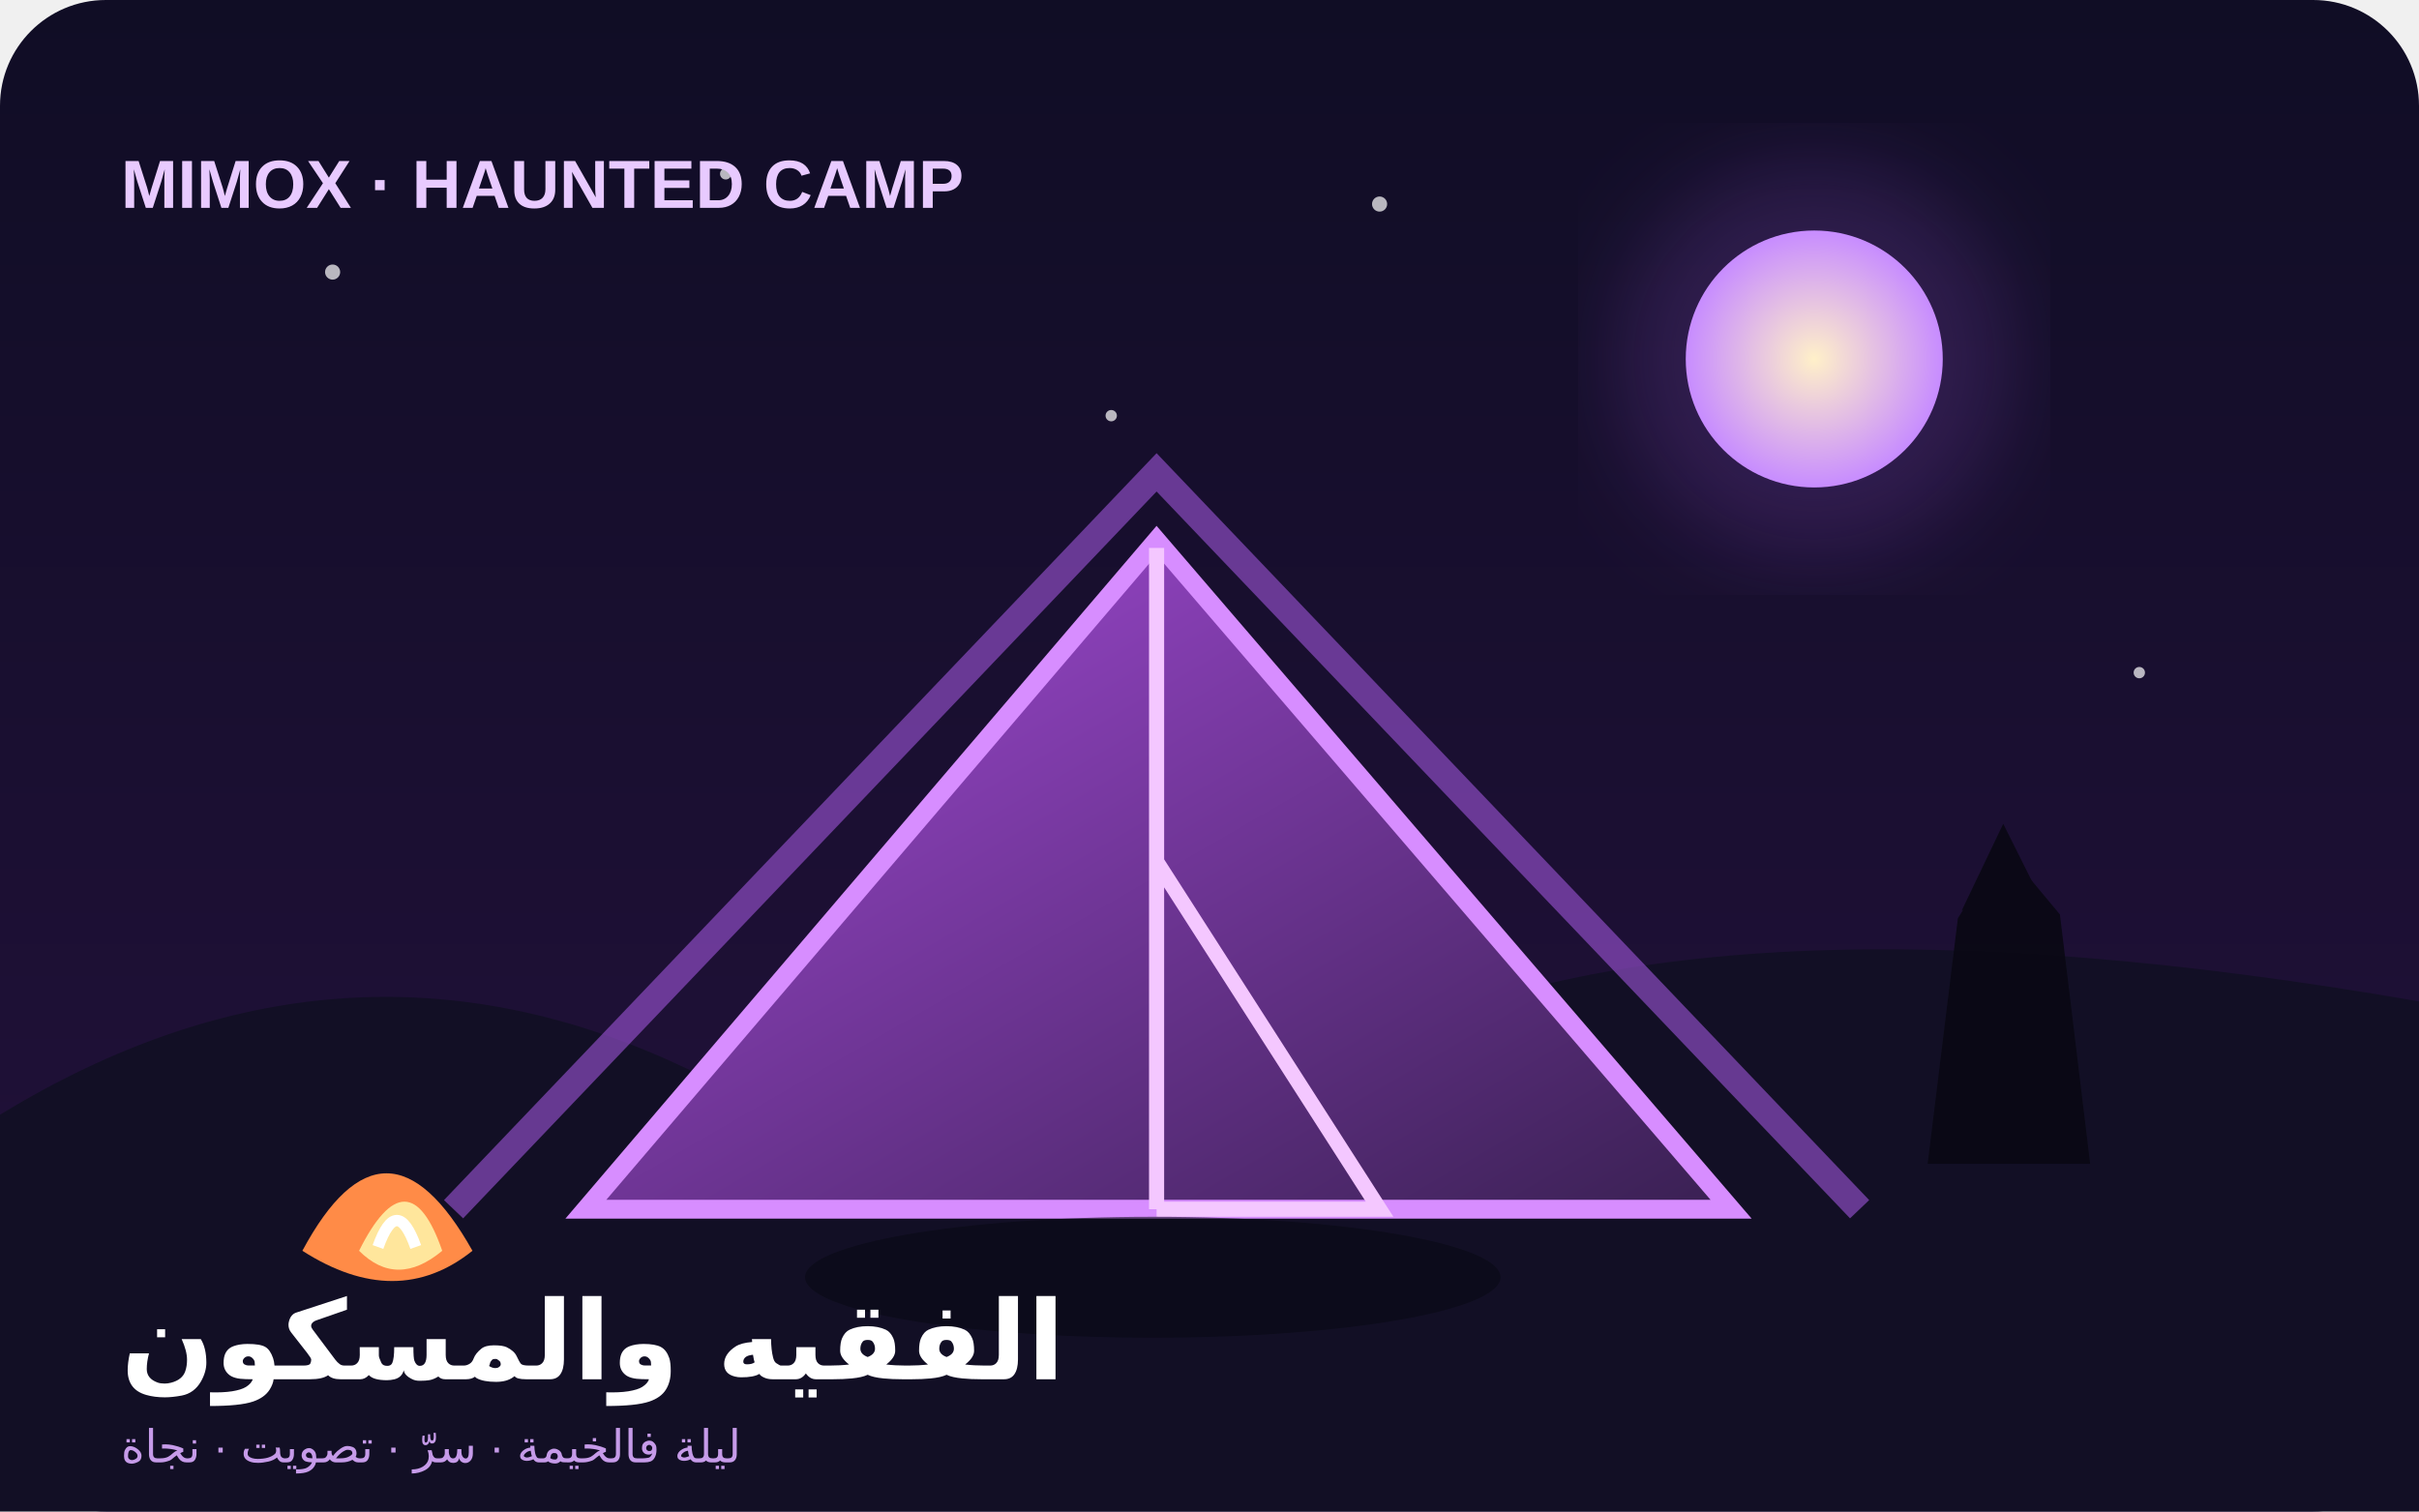
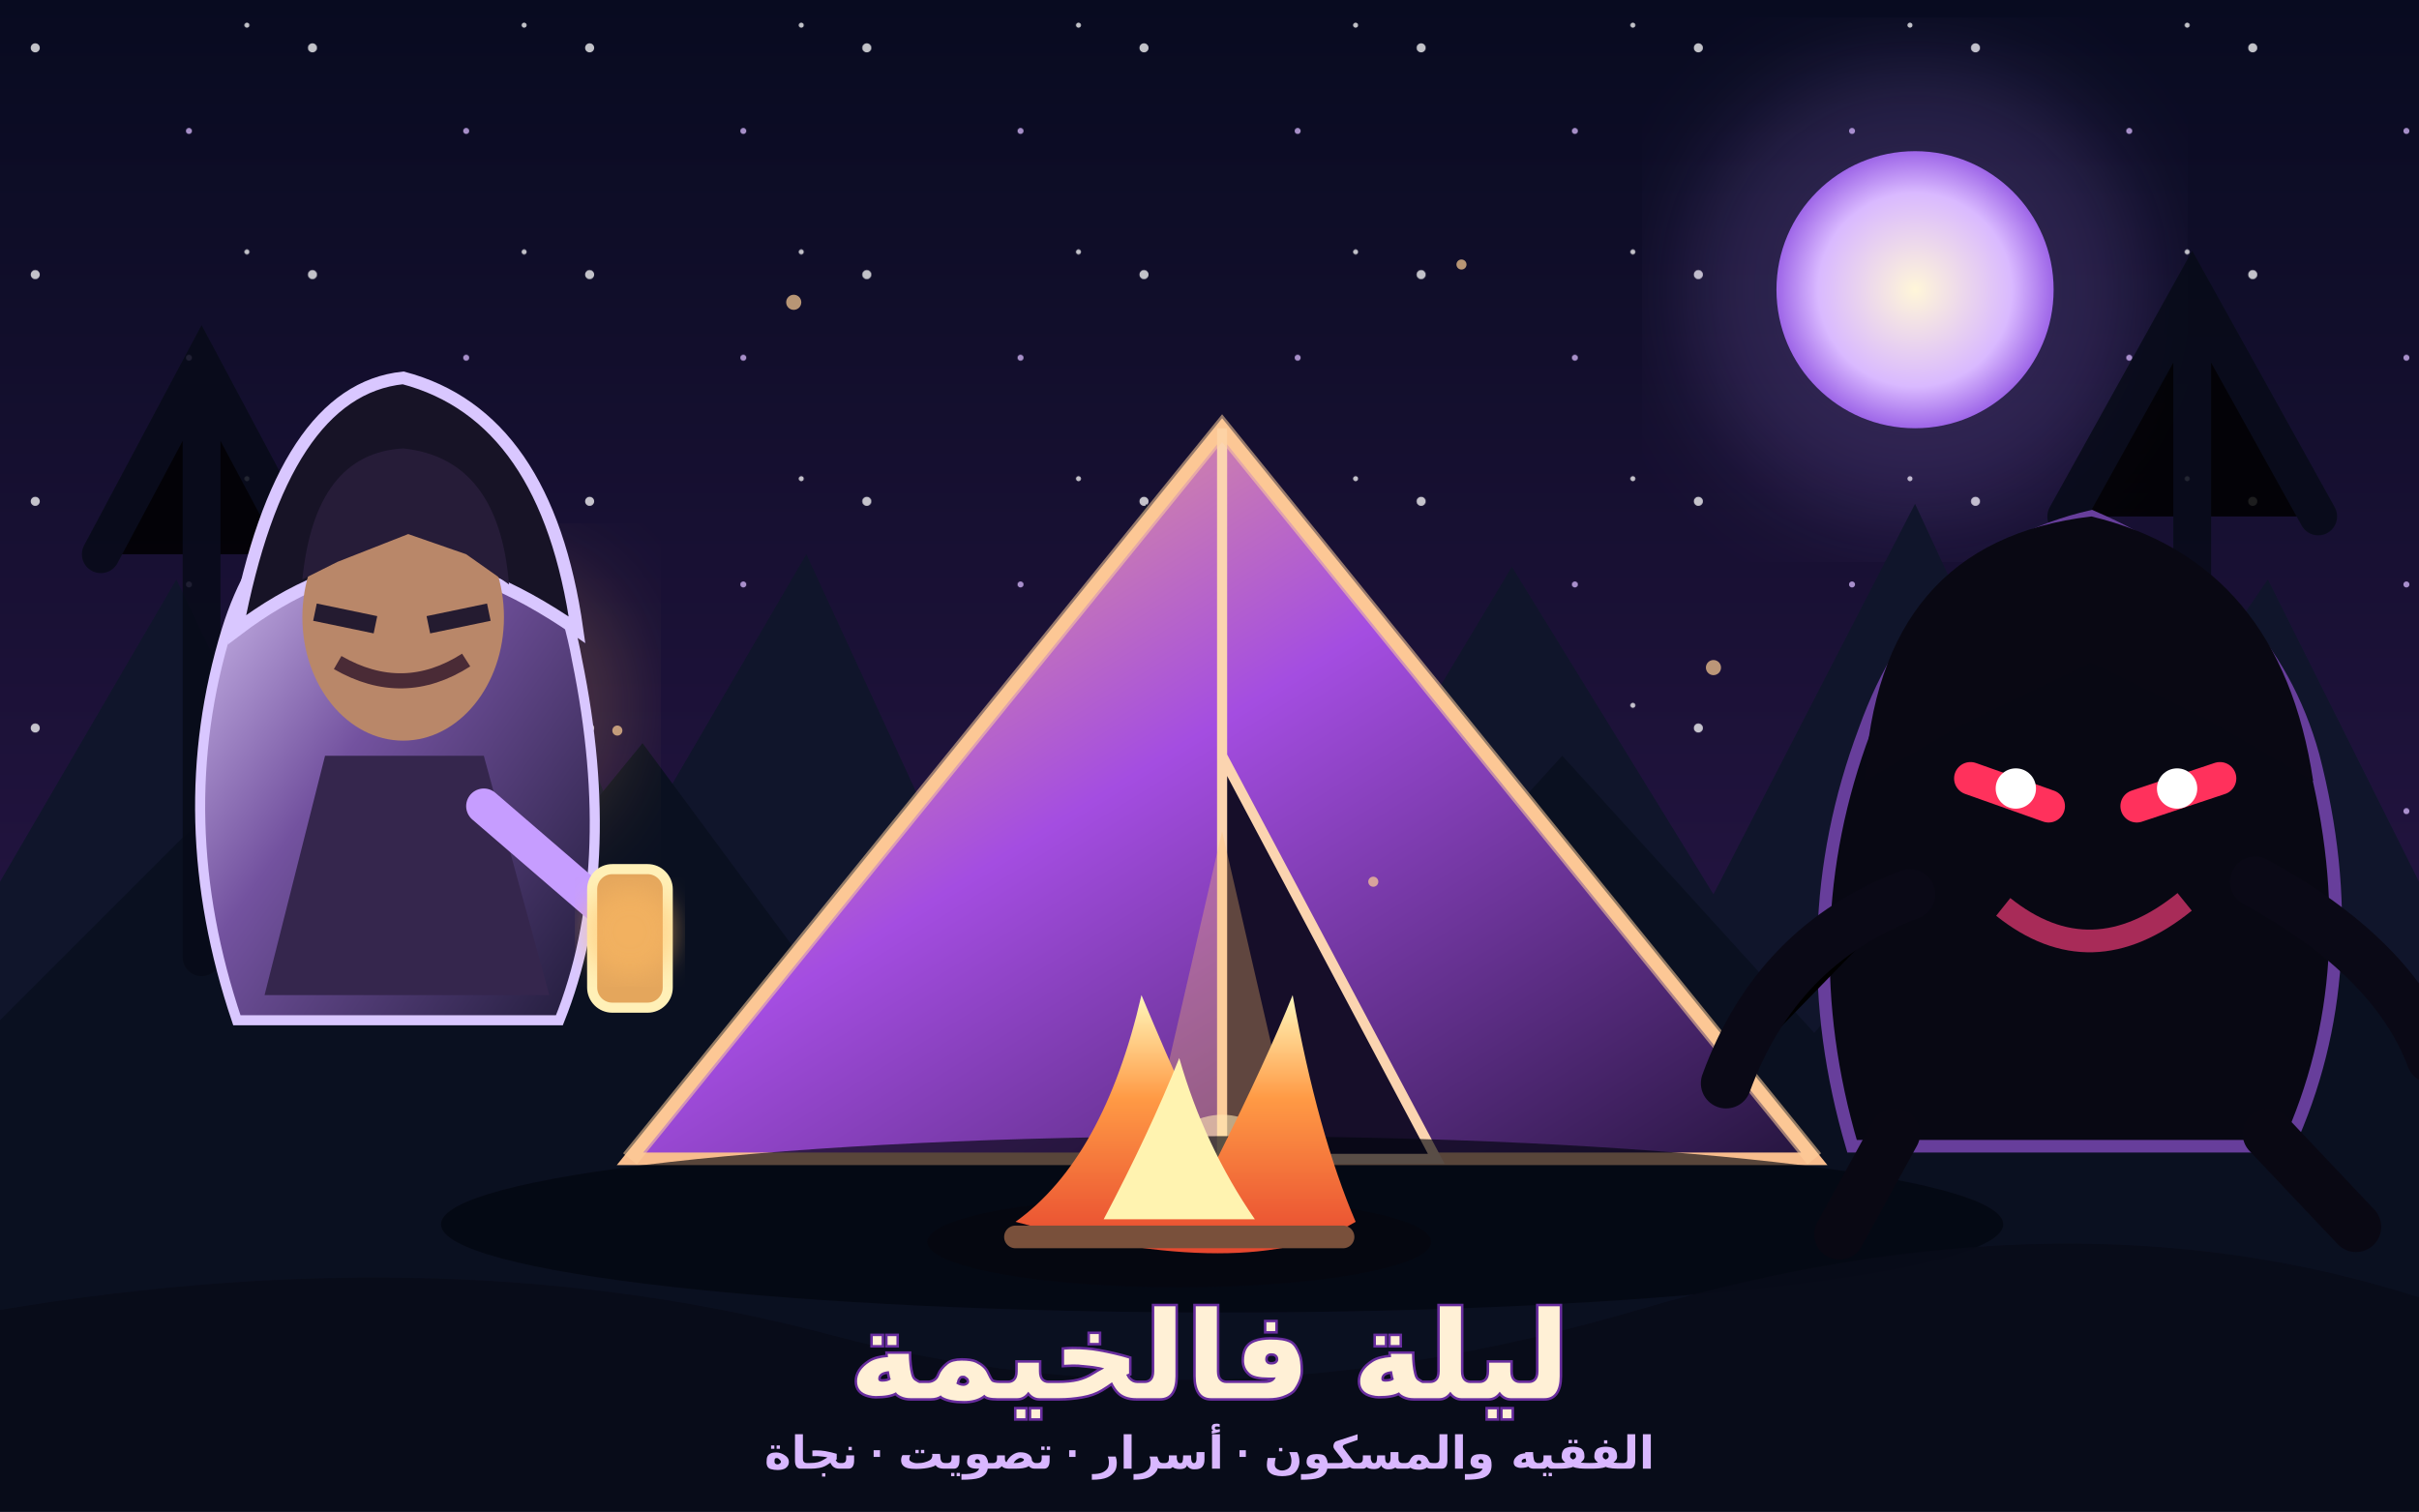
- <svg xmlns="http://www.w3.org/2000/svg" viewBox="0 0 640 400" role="img" aria-labelledby="t d">
+ <svg xmlns="http://www.w3.org/2000/svg" viewBox="0 0 960 600" role="img" aria-labelledby="title desc">
  <defs>
-     <linearGradient id="bg" x2="0" y2="1">
-       <stop stop-color="#100d25" />
-       <stop offset="1" stop-color="#24113d" />
-     </linearGradient>
-     <linearGradient id="tent" x2="1" y2="1">
-       <stop stop-color="#a64bdb" />
-       <stop offset="1" stop-color="#392052" />
+     <linearGradient id="sky" x2="0" y2="1">
+       <stop stop-color="#080b20" />
+       <stop offset=".58" stop-color="#21133e" />
+       <stop offset="1" stop-color="#090d1b" />
    </linearGradient>
    <radialGradient id="moon">
-       <stop stop-color="#fff0c9" />
-       <stop offset="1" stop-color="#c78cff" />
+       <stop stop-color="#fff6d9" />
+       <stop offset=".7" stop-color="#d9b9ff" />
+       <stop offset="1" stop-color="#9e66e8" />
    </radialGradient>
+     <linearGradient id="tent" x2="1" y2="1">
+       <stop stop-color="#ffbd70" />
+       <stop offset=".45" stop-color="#a44de1" />
+       <stop offset="1" stop-color="#25153e" />
+     </linearGradient>
+     <linearGradient id="fire" x2="0" y2="1">
+       <stop stop-color="#fff7ba" />
+       <stop offset=".4" stop-color="#ff9a45" />
+       <stop offset="1" stop-color="#e7472f" />
+     </linearGradient>
+     <linearGradient id="cloak" x2="1" y2="1">
+       <stop stop-color="#e4d5ff" />
+       <stop offset=".45" stop-color="#73529f" />
+       <stop offset="1" stop-color="#201b39" />
+     </linearGradient>
    <filter id="glow">
-       <feGaussianBlur stdDeviation="12" />
+       <feGaussianBlur stdDeviation="18" />
    </filter>
+     <filter id="soft">
+       <feGaussianBlur stdDeviation="5" />
+     </filter>
+     <pattern id="stars" width="110" height="90" patternUnits="userSpaceOnUse">
+       <circle cx="14" cy="19" r="1.8" fill="#fff" />
+       <circle cx="75" cy="52" r="1.2" fill="#d7b8ff" />
+       <circle cx="98" cy="10" r="1" fill="#fff" />
+     </pattern>
  </defs>
-   <rect width="640" height="400" rx="28" fill="url(#bg)" />
-   <circle cx="480" cy="95" r="52" fill="#a75be9" opacity=".18" filter="url(#glow)" />
-   <circle cx="480" cy="95" r="34" fill="url(#moon)" />
-   <g fill="#fff" opacity=".7">
-     <circle cx="88" cy="72" r="2" />
-     <circle cx="192" cy="46" r="1.5" />
-     <circle cx="365" cy="54" r="2" />
-     <circle cx="566" cy="178" r="1.5" />
-     <circle cx="294" cy="110" r="1.5" />
+   <rect width="960" height="600" fill="url(#sky)" />
+   <rect width="960" height="430" fill="url(#stars)" opacity=".75" />
+   <circle cx="760" cy="115" r="90" fill="#b58aff" opacity=".17" filter="url(#glow)" />
+   <circle cx="760" cy="115" r="55" fill="url(#moon)" />
+   <path d="M0 350 70 230 118 330 185 180 250 340 320 220 380 350 455 200 525 350 600 225 680 355 760 200 825 340 900 230 960 350V600H0Z" fill="#10152b" />
+   <path d="M0 405 95 310 165 405 255 295 340 410 430 315 520 410 620 300 720 410 825 290 960 410V600H0Z" fill="#0a1020" />
+   <g opacity=".85" stroke="#070b17" stroke-width="15" stroke-linecap="round">
+     <path d="M80 380V160M40 220 80 145 120 220M870 395V130M820 205 870 115 920 205" />
  </g>
-   <path d="M0 295Q90 240 180 282T360 278T640 265V400H0Z" fill="#120f25" />
-   <path d="M155 320L306 143L458 320Z" fill="url(#tent)" stroke="#d78dff" stroke-width="5" />
-   <path d="M306 145V320M306 320L365 320L306 228" fill="none" stroke="#f4c7ff" stroke-width="4" />
-   <path d="M120 320L306 125L492 320" fill="none" stroke="#9e55d9" stroke-width="7" opacity=".6" />
-   <ellipse cx="305" cy="338" rx="92" ry="16" fill="#070812" opacity=".55" />
-   <g transform="translate(80 275)">
-     <path d="M0 56Q22 15 45 56Q25 72 0 56" fill="#ff8b47" />
-     <path d="M15 56Q28 30 37 56Q25 66 15 56" fill="#ffe69c" />
-     <path d="M20 55Q25 41 30 55" stroke="#fff" stroke-width="3" fill="none" />
+   <path d="M250 460 485 170 720 460Z" fill="url(#tent)" stroke="#f8bd8d" stroke-width="5" />
+   <path d="M485 170V460M485 460 570 460 485 300" fill="#160e29" stroke="#fbd4b0" stroke-width="4" />
+   <path d="M250 460 485 170 720 460" fill="none" stroke="#ffd09b" stroke-width="7" opacity=".55" />
+   <path d="M455 460 485 330 515 460" fill="#ffbd6e" opacity=".32" />
+   <path d="M455 460Q485 425 515 460" fill="#ffe7b3" opacity=".6" />
+   <ellipse cx="485" cy="486" rx="310" ry="35" fill="#02050e" opacity=".65" />
+   <g transform="translate(468 465)">
+     <ellipse cx="0" cy="28" rx="100" ry="18" fill="#050710" />
+     <path d="M-65 20Q-30 -5 -15 -70Q5 -22 15 -5Q35 -45 45 -70Q55 -15 70 20Q28 45 -65 20Z" fill="url(#fire)" />
+     <path d="M-30 19Q-12 -15 0 -45Q10 -10 30 19Z" fill="#fff3b0" />
+     <path d="M-65 26 65 26" stroke="#79503b" stroke-width="9" stroke-linecap="round" />
  </g>
-   <g transform="translate(510 218)" fill="#090813" opacity=".9">
-     <path d="M0 90L8 25L20 6L35 24L43 90Z" />
-     <path d="M9 23L20 0L31 22L24 18L20 11L15 20Z" />
+   <circle cx="190" cy="280" r="60" fill="#ffb66d" opacity=".2" filter="url(#glow)" />
+   <g transform="translate(72 150)">
+     <path d="M22 255Q-5 175 18 100Q35 45 88 32Q145 45 157 112Q174 195 150 255Z" fill="url(#cloak)" stroke="#d9c7ff" stroke-width="4" />
+     <path d="M22 100Q40 5 88 0Q145 15 157 100Q118 73 88 73Q55 75 22 100Z" fill="#171326" stroke="#d9c7ff" stroke-width="5" />
+     <ellipse cx="88" cy="95" rx="40" ry="49" fill="#b98769" />
+     <path d="M48 80Q53 30 88 28Q126 32 130 82L113 70 90 62 62 73Z" fill="#261c38" />
+     <path d="M62 113Q88 128 113 112" stroke="#4a2b36" stroke-width="6" fill="none" />
+     <path d="M53 93 77 98M98 98 122 93" stroke="#241b30" stroke-width="7" />
+     <path d="M57 150 120 150 146 245 33 245Z" fill="#35264d" />
+     <path d="M120 170 178 220" stroke="#c69dff" stroke-width="14" stroke-linecap="round" />
+     <rect x="163" y="195" width="30" height="55" rx="8" fill="#e4a65c" stroke="#fff0b7" stroke-width="4" />
+     <circle cx="178" cy="220" r="18" fill="#ffbb64" opacity=".5" filter="url(#soft)" />
  </g>
-   <text x="32" y="55" fill="#e8caff" font-family="Arial,sans-serif" font-size="18" font-weight="700">MIMOX · HAUNTED CAMP</text>
-   <text x="32" y="365" fill="#fff" font-family="Arial,sans-serif" font-size="29" font-weight="900">الفقيه والمسكون</text>
-   <text x="32" y="387" fill="#c69be9" font-family="Arial,sans-serif" font-size="12">ليلة فالخيمة · سرّ · تصويت · نجاة</text>
+   <g transform="translate(730 205)">
+     <path d="M5 250Q-20 165 10 85Q35 15 100 0Q170 30 188 95Q210 180 178 250Z" fill="#080813" stroke="#673e9b" stroke-width="5" />
+     <path d="M10 105Q15 10 100 0Q175 18 188 105L145 80 100 58 48 83Z" fill="#090813" />
+     <path d="M52 104 83 115M118 115 151 104" stroke="#ff315c" stroke-width="13" stroke-linecap="round" />
+     <path d="M65 155Q100 183 137 153" fill="none" stroke="#a82b58" stroke-width="9" />
+     <path d="M22 245 0 285M170 245 205 282" stroke="#090813" stroke-width="20" stroke-linecap="round" />
+     <path d="M28 150Q-25 170 -45 225M165 145Q220 175 235 215" stroke="#0a0916" stroke-width="20" stroke-linecap="round" />
+     <circle cx="70" cy="108" r="8" fill="#fff" />
+     <circle cx="134" cy="108" r="8" fill="#fff" />
+   </g>
+   <g fill="#ffcf94" opacity=".7">
+     <circle cx="315" cy="120" r="3" />
+     <circle cx="580" cy="105" r="2" />
+     <circle cx="680" cy="265" r="3" />
+     <circle cx="245" cy="290" r="2" />
+     <circle cx="545" cy="350" r="2" />
+   </g>
+   <path d="M0 520Q180 490 330 530T650 520T960 515V600H0Z" fill="#080b18" opacity=".9" />
+   <text x="480" y="555" text-anchor="middle" font-family="Tahoma,Arial,sans-serif" font-size="48" font-weight="900" fill="#fff0d6" stroke="#682d9e" stroke-width="2" paint-order="stroke">ليلة فالخيمة</text>
+   <text x="480" y="583" text-anchor="middle" font-family="Tahoma,Arial,sans-serif" font-size="18" font-weight="700" fill="#d9b7ff">الفقيه والمسكون · أسرار · تصويت · نجاة</text>
</svg>
